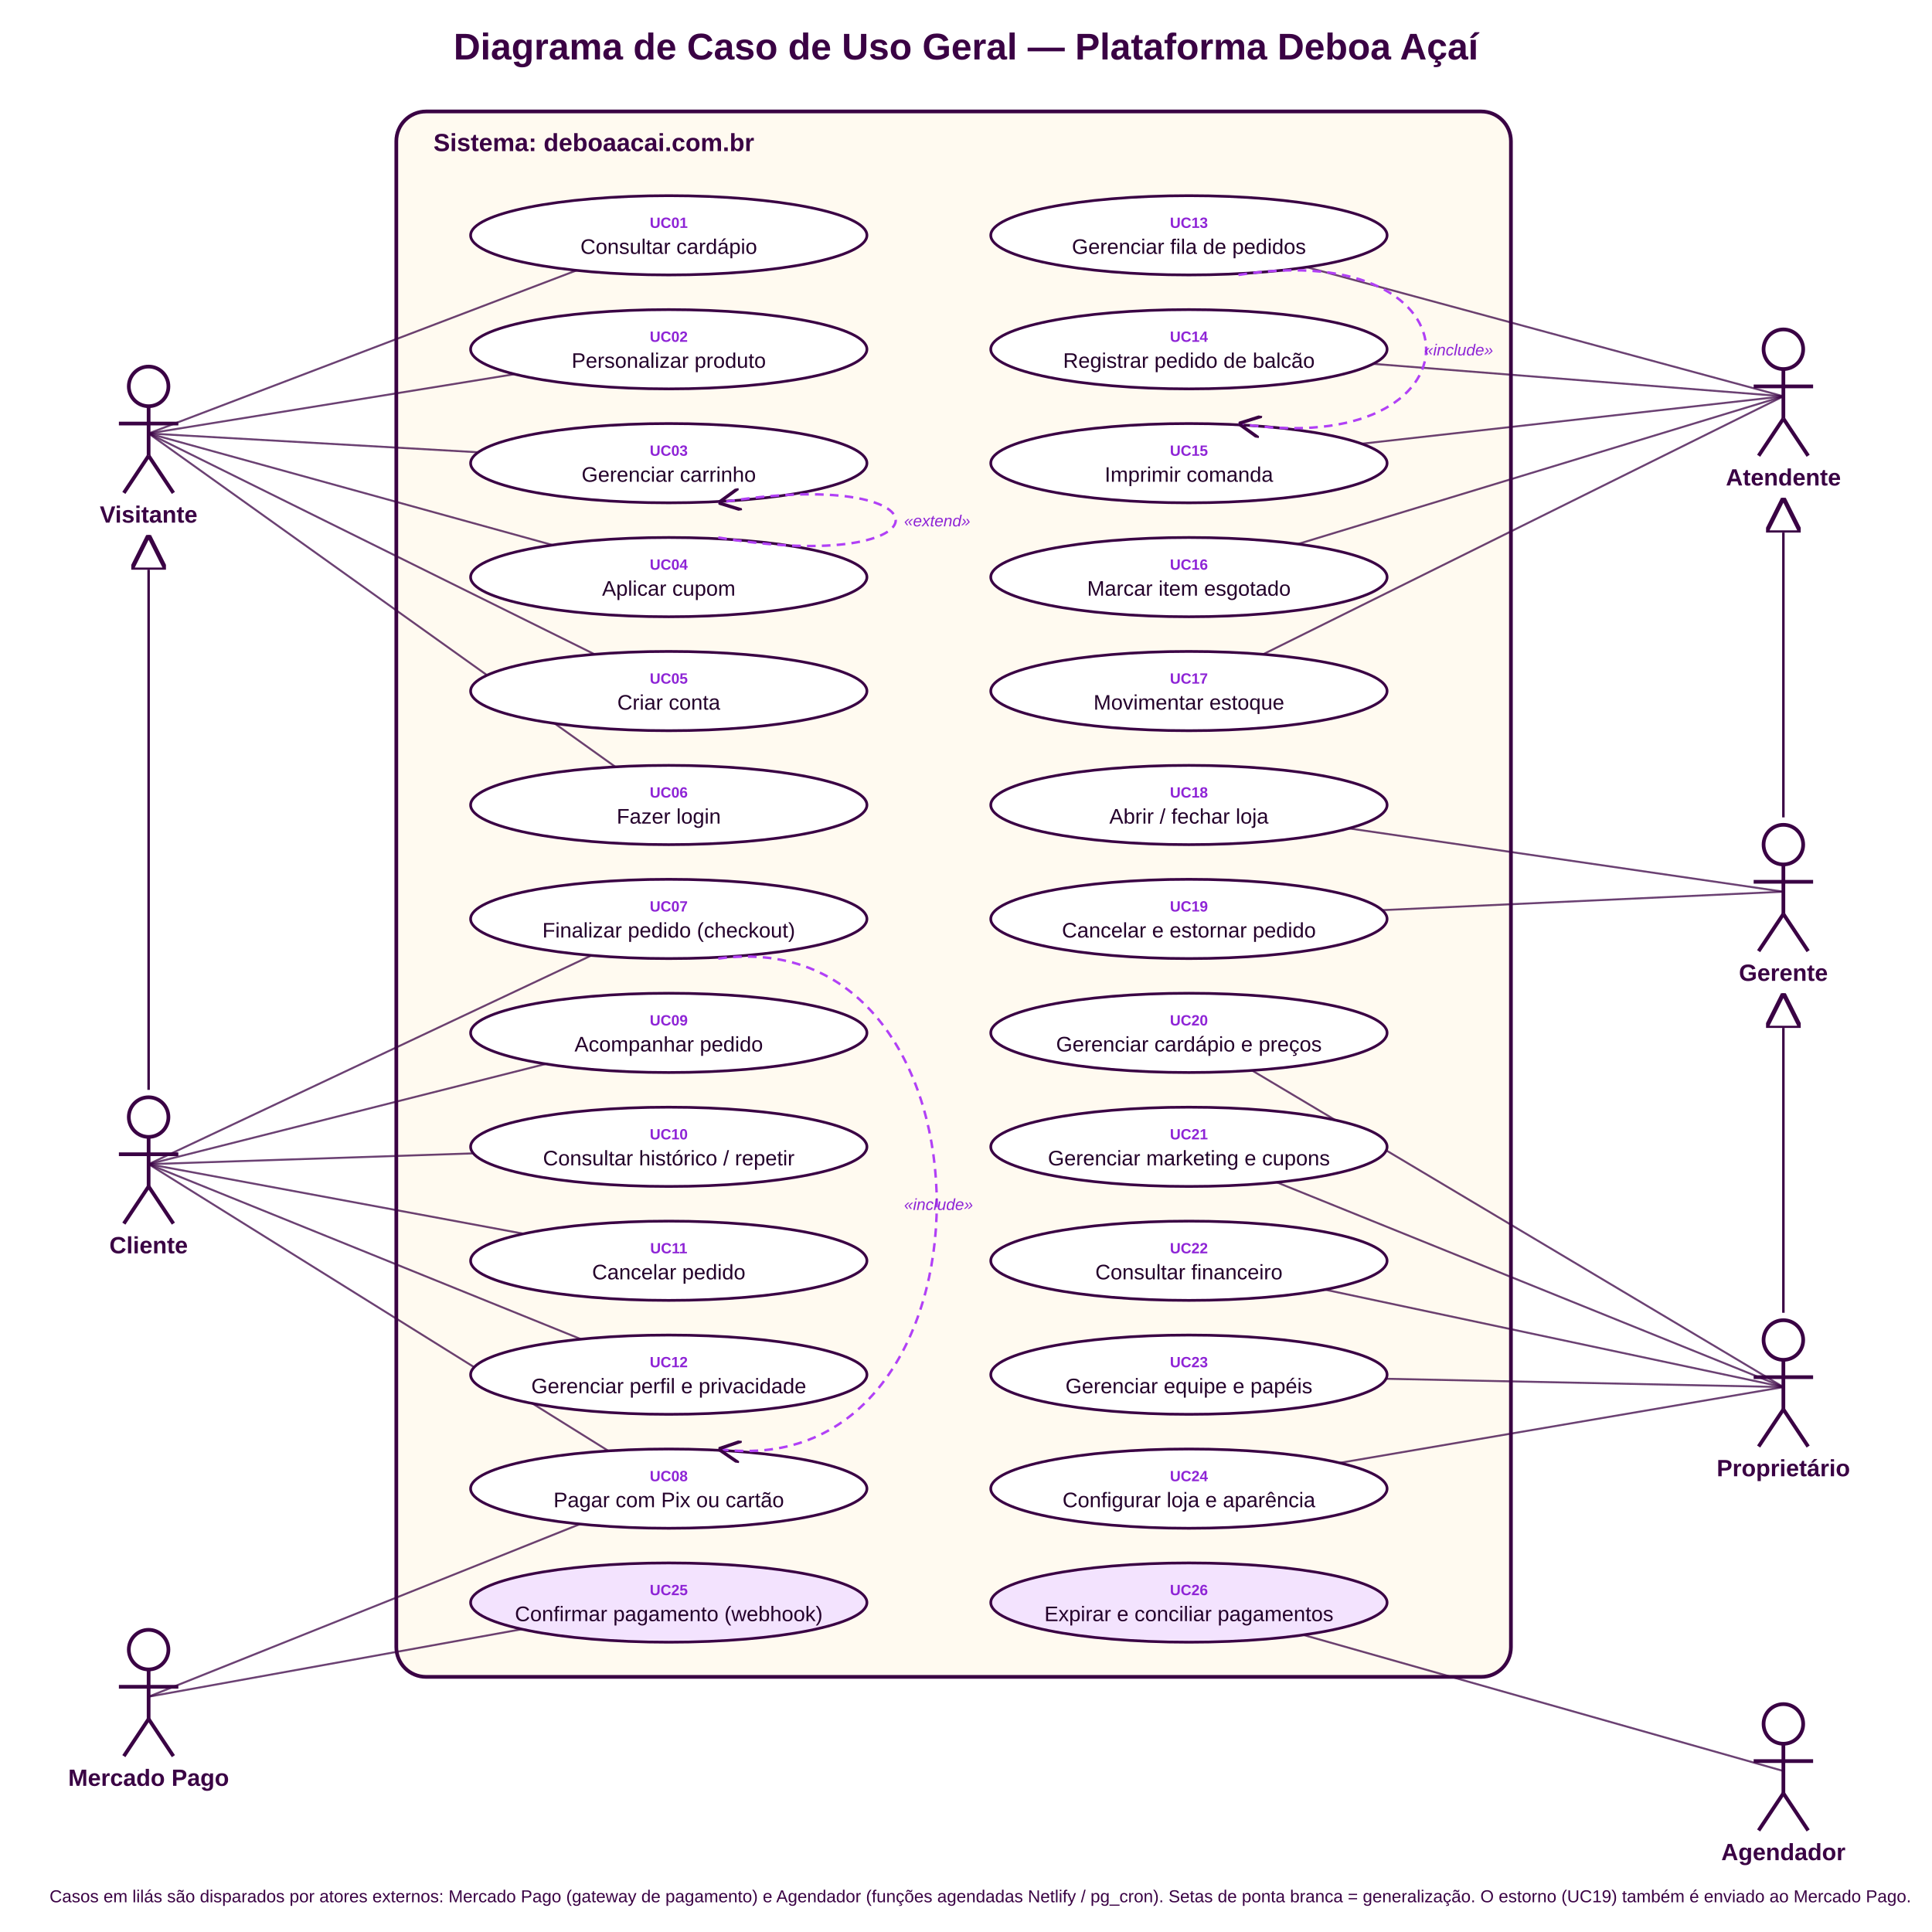
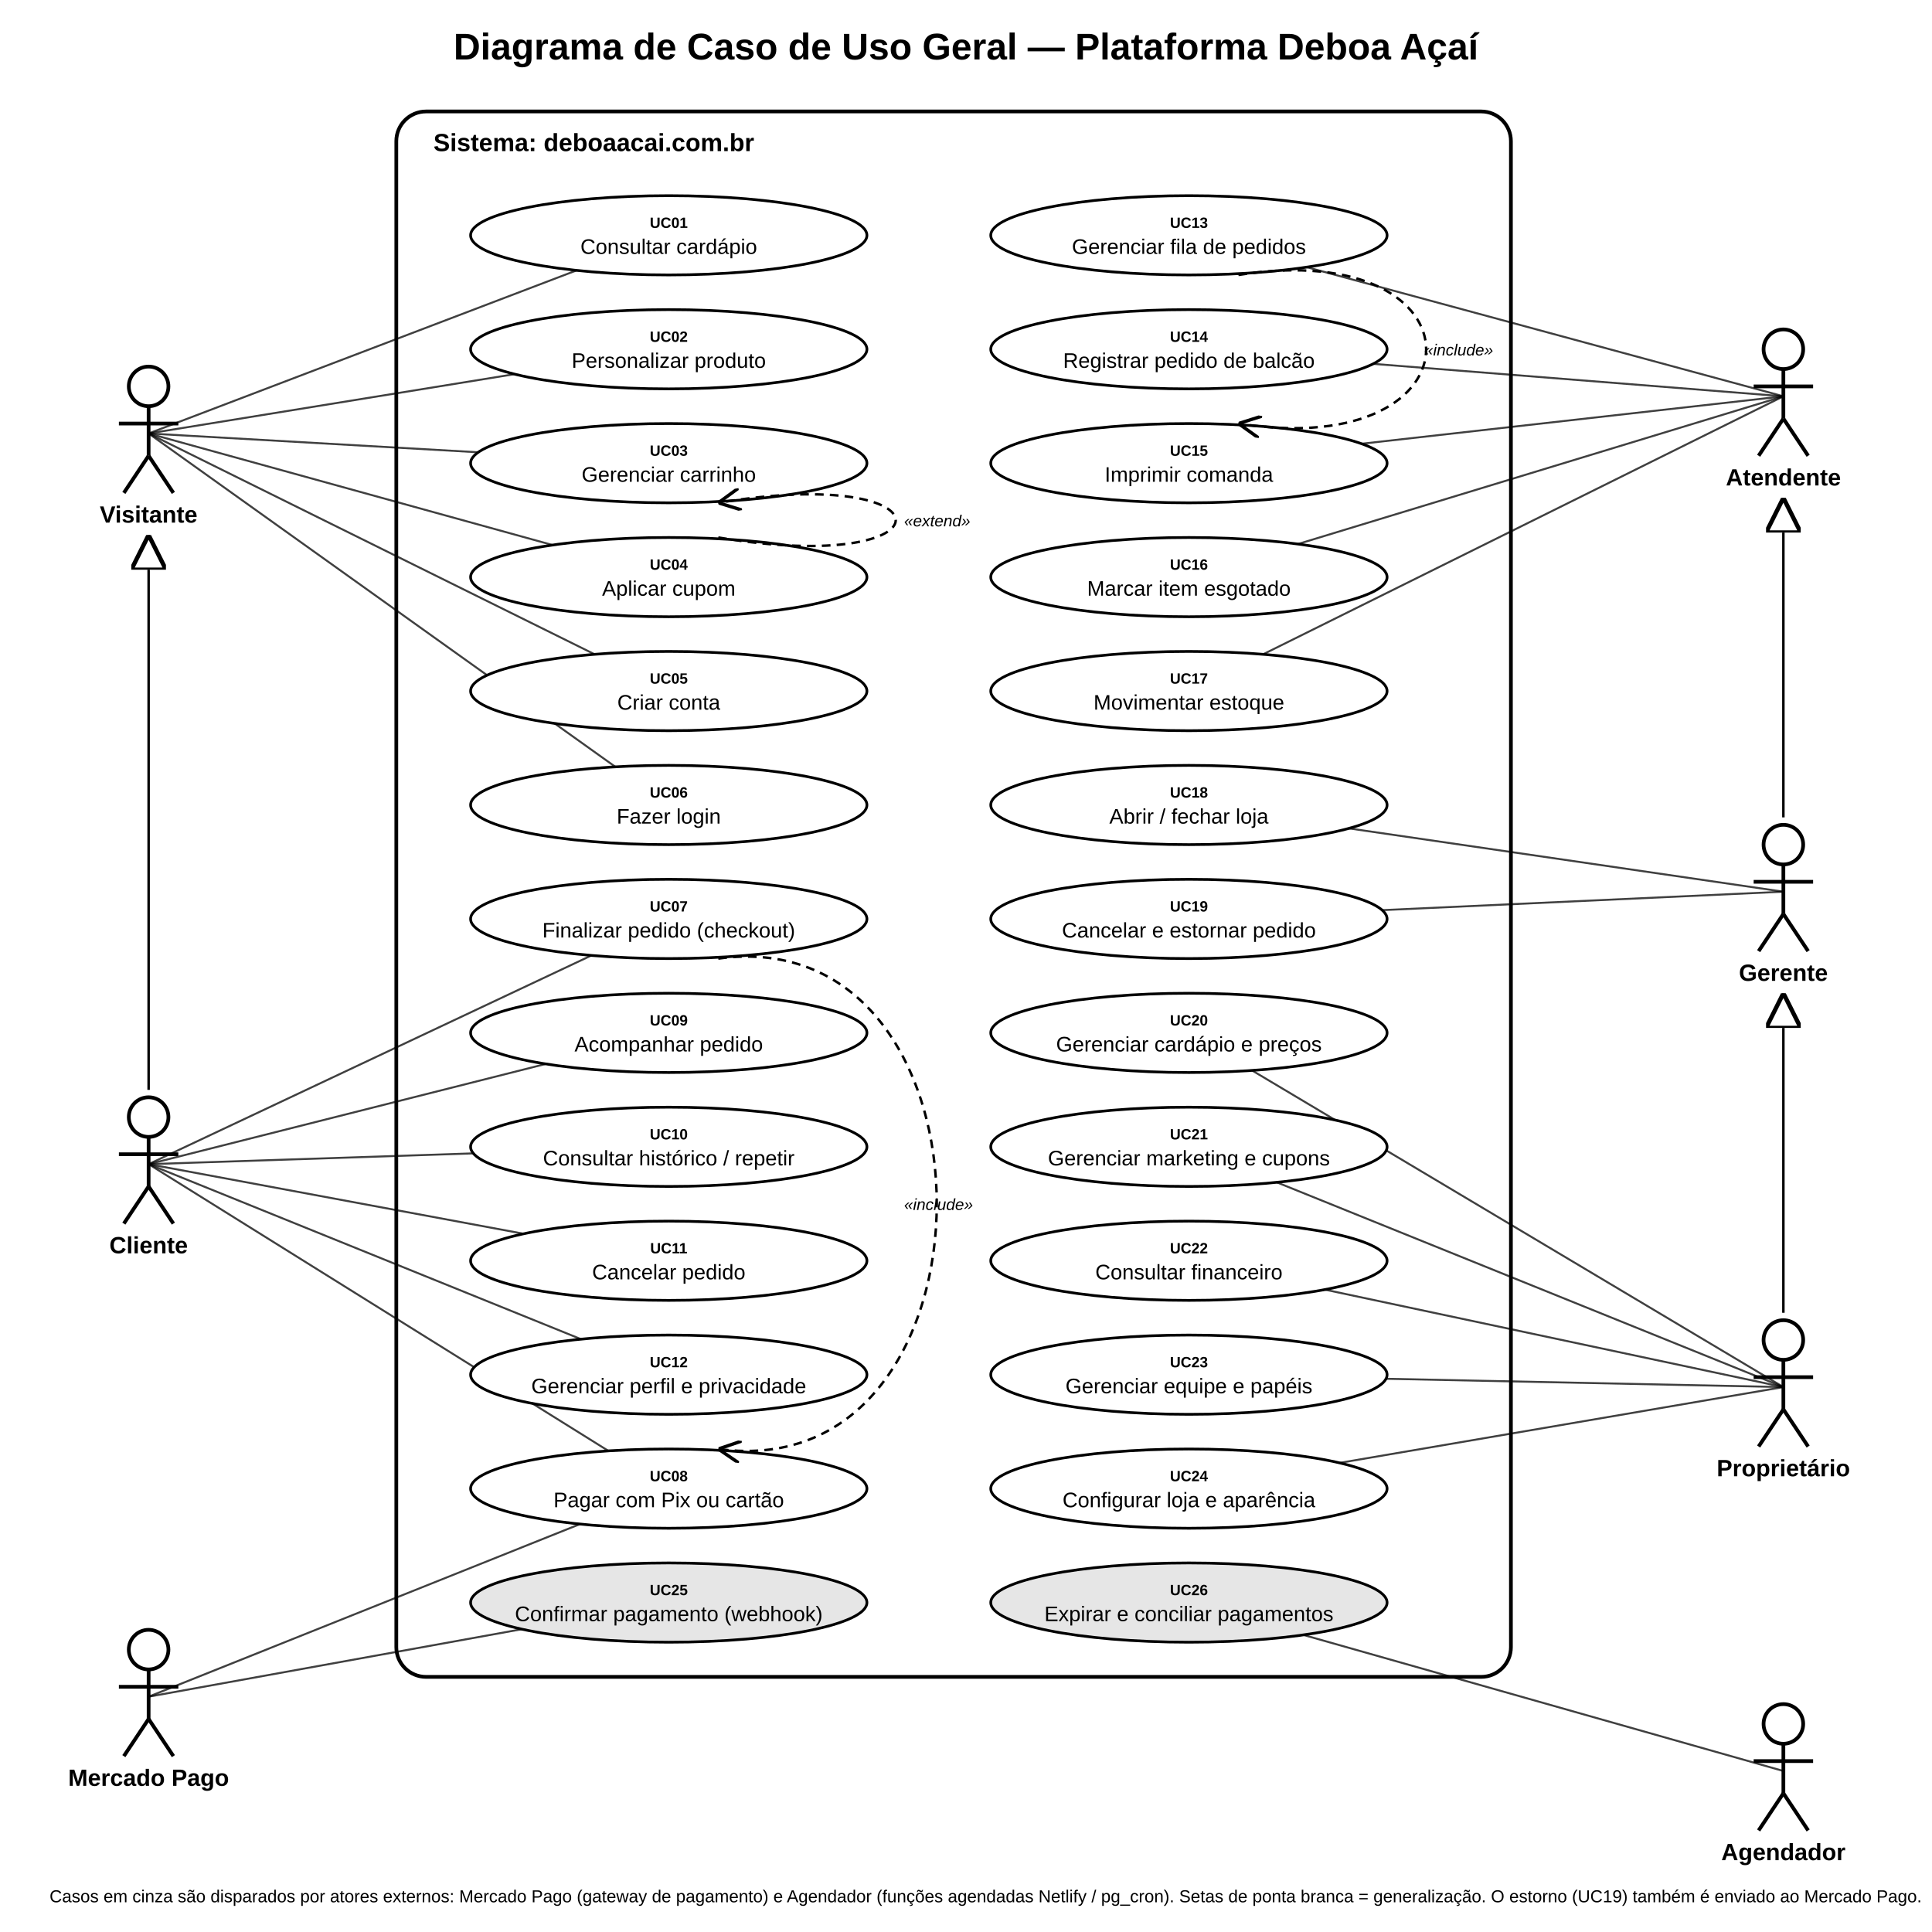
<svg xmlns="http://www.w3.org/2000/svg" width="1560" height="1560" viewBox="0 0 1560 1560" font-family="Rubik, Arial, sans-serif">
  <defs>
    <marker id="seta" viewBox="0 0 10 10" refX="10" refY="5" markerWidth="9" markerHeight="9" orient="auto-start-reverse">
-       <path d="M0,0 L10,5 L0,10" fill="none" stroke="#3a0244" stroke-width="1.5" />
+       <path d="M0,0 L10,5 L0,10" fill="none" stroke="#000000" stroke-width="1.5" />
    </marker>
    <marker id="heranca" viewBox="0 0 12 12" refX="12" refY="6" markerWidth="14" markerHeight="14" orient="auto-start-reverse">
-       <path d="M0,0 L12,6 L0,12 Z" fill="#fff" stroke="#3a0244" stroke-width="1.5" />
+       <path d="M0,0 L12,6 L0,12 Z" fill="#fff" stroke="#000000" stroke-width="1.5" />
    </marker>
  </defs>
  <style>
-     .uc { font-size: 17px; fill: #24012b; }
-     .id { font-size: 12px; fill: #8e24d6; font-weight: 700; }
-     .ator { font-size: 19px; font-weight: 700; fill: #3a0244; }
-     .rot { font-size: 13px; fill: #8e24d6; font-style: italic; }
+     .uc { font-size: 17px; fill: #000000; }
+     .id { font-size: 12px; fill: #000000; font-weight: 700; }
+     .ator { font-size: 19px; font-weight: 700; fill: #000000; }
+     .rot { font-size: 13px; fill: #000000; font-style: italic; }
  </style>
  <rect width="1560" height="1560" fill="#fff" />
-   <text x="780.0" y="48" text-anchor="middle" font-size="30" font-weight="700" fill="#3a0244">Diagrama de Caso de Uso Geral — Plataforma Deboa Açaí</text>
-   <rect x="320" y="90" width="900" height="1264" rx="24" fill="#fffaf0" stroke="#3a0244" stroke-width="3" />
-   <text x="350" y="122" font-size="20" font-weight="700" fill="#3a0244">Sistema: deboaacai.com.br</text>
-   <line x1="120" y1="350" x2="465.6" y2="218.3" stroke="#3a0244" stroke-width="1.6" opacity="0.75" />
-   <line x1="120" y1="350" x2="415.6" y2="302.1" stroke="#3a0244" stroke-width="1.6" opacity="0.75" />
-   <line x1="120" y1="350" x2="386.2" y2="365.2" stroke="#3a0244" stroke-width="1.6" opacity="0.75" />
-   <line x1="120" y1="350" x2="446.2" y2="440.1" stroke="#3a0244" stroke-width="1.6" opacity="0.75" />
-   <line x1="120" y1="350" x2="480.1" y2="528.3" stroke="#3a0244" stroke-width="1.6" opacity="0.75" />
-   <line x1="120" y1="350" x2="496.9" y2="619.2" stroke="#3a0244" stroke-width="1.6" opacity="0.75" />
-   <line x1="120" y1="940" x2="477.5" y2="771.5" stroke="#3a0244" stroke-width="1.6" opacity="0.75" />
-   <line x1="120" y1="940" x2="491.2" y2="1171.5" stroke="#3a0244" stroke-width="1.6" opacity="0.75" />
-   <line x1="120" y1="940" x2="440.6" y2="859.1" stroke="#3a0244" stroke-width="1.6" opacity="0.75" />
-   <line x1="120" y1="940" x2="382.2" y2="931.3" stroke="#3a0244" stroke-width="1.6" opacity="0.75" />
-   <line x1="120" y1="940" x2="422.8" y2="996.2" stroke="#3a0244" stroke-width="1.6" opacity="0.75" />
-   <line x1="120" y1="940" x2="469.1" y2="1081.3" stroke="#3a0244" stroke-width="1.6" opacity="0.75" />
-   <line x1="1440" y1="320" x2="1055.0" y2="215.7" stroke="#3a0244" stroke-width="1.6" opacity="0.75" />
-   <line x1="1440" y1="320" x2="1108.8" y2="293.8" stroke="#3a0244" stroke-width="1.6" opacity="0.75" />
-   <line x1="1440" y1="320" x2="1099.5" y2="358.3" stroke="#3a0244" stroke-width="1.6" opacity="0.75" />
-   <line x1="1440" y1="320" x2="1047.9" y2="439.3" stroke="#3a0244" stroke-width="1.6" opacity="0.75" />
-   <line x1="1440" y1="320" x2="1019.9" y2="528.3" stroke="#3a0244" stroke-width="1.6" opacity="0.75" />
-   <line x1="1440" y1="720" x2="1089.3" y2="668.9" stroke="#3a0244" stroke-width="1.6" opacity="0.75" />
-   <line x1="1440" y1="720" x2="1116.0" y2="734.9" stroke="#3a0244" stroke-width="1.6" opacity="0.75" />
-   <line x1="1440" y1="1120" x2="1010.9" y2="864.3" stroke="#3a0244" stroke-width="1.6" opacity="0.75" />
-   <line x1="1440" y1="1120" x2="1031.0" y2="954.7" stroke="#3a0244" stroke-width="1.6" opacity="0.75" />
-   <line x1="1440" y1="1120" x2="1069.7" y2="1041.3" stroke="#3a0244" stroke-width="1.6" opacity="0.75" />
-   <line x1="1440" y1="1120" x2="1119.1" y2="1113.3" stroke="#3a0244" stroke-width="1.6" opacity="0.75" />
-   <line x1="1440" y1="1120" x2="1081.7" y2="1181.2" stroke="#3a0244" stroke-width="1.6" opacity="0.75" />
-   <line x1="120" y1="1370" x2="468.4" y2="1230.6" stroke="#3a0244" stroke-width="1.6" opacity="0.75" />
-   <line x1="120" y1="1370" x2="421.4" y2="1315.5" stroke="#3a0244" stroke-width="1.6" opacity="0.75" />
-   <line x1="1440" y1="1430" x2="1052.3" y2="1320.1" stroke="#3a0244" stroke-width="1.6" opacity="0.75" />
-   <line x1="120" y1="880" x2="120" y2="432" stroke="#3a0244" stroke-width="2" marker-end="url(#heranca)" />
-   <line x1="1440" y1="660" x2="1440" y2="402" stroke="#3a0244" stroke-width="2" marker-end="url(#heranca)" />
-   <line x1="1440" y1="1060" x2="1440" y2="802" stroke="#3a0244" stroke-width="2" marker-end="url(#heranca)" />
-   <ellipse cx="540" cy="190" rx="160" ry="32" fill="#fff" stroke="#3a0244" stroke-width="2.2" />
+   <text x="780.0" y="48" text-anchor="middle" font-size="30" font-weight="700" fill="#000000">Diagrama de Caso de Uso Geral — Plataforma Deboa Açaí</text>
+   <rect x="320" y="90" width="900" height="1264" rx="24" fill="#ffffff" stroke="#000000" stroke-width="3" />
+   <text x="350" y="122" font-size="20" font-weight="700" fill="#000000">Sistema: deboaacai.com.br</text>
+   <line x1="120" y1="350" x2="465.6" y2="218.3" stroke="#000000" stroke-width="1.6" opacity="0.75" />
+   <line x1="120" y1="350" x2="415.6" y2="302.1" stroke="#000000" stroke-width="1.6" opacity="0.75" />
+   <line x1="120" y1="350" x2="386.2" y2="365.2" stroke="#000000" stroke-width="1.6" opacity="0.75" />
+   <line x1="120" y1="350" x2="446.2" y2="440.1" stroke="#000000" stroke-width="1.6" opacity="0.75" />
+   <line x1="120" y1="350" x2="480.1" y2="528.3" stroke="#000000" stroke-width="1.6" opacity="0.75" />
+   <line x1="120" y1="350" x2="496.9" y2="619.2" stroke="#000000" stroke-width="1.6" opacity="0.75" />
+   <line x1="120" y1="940" x2="477.5" y2="771.5" stroke="#000000" stroke-width="1.6" opacity="0.75" />
+   <line x1="120" y1="940" x2="491.2" y2="1171.5" stroke="#000000" stroke-width="1.6" opacity="0.75" />
+   <line x1="120" y1="940" x2="440.6" y2="859.1" stroke="#000000" stroke-width="1.6" opacity="0.75" />
+   <line x1="120" y1="940" x2="382.2" y2="931.3" stroke="#000000" stroke-width="1.6" opacity="0.75" />
+   <line x1="120" y1="940" x2="422.8" y2="996.2" stroke="#000000" stroke-width="1.6" opacity="0.75" />
+   <line x1="120" y1="940" x2="469.1" y2="1081.3" stroke="#000000" stroke-width="1.6" opacity="0.75" />
+   <line x1="1440" y1="320" x2="1055.0" y2="215.7" stroke="#000000" stroke-width="1.6" opacity="0.75" />
+   <line x1="1440" y1="320" x2="1108.8" y2="293.8" stroke="#000000" stroke-width="1.6" opacity="0.75" />
+   <line x1="1440" y1="320" x2="1099.5" y2="358.3" stroke="#000000" stroke-width="1.6" opacity="0.75" />
+   <line x1="1440" y1="320" x2="1047.9" y2="439.3" stroke="#000000" stroke-width="1.6" opacity="0.75" />
+   <line x1="1440" y1="320" x2="1019.9" y2="528.3" stroke="#000000" stroke-width="1.6" opacity="0.75" />
+   <line x1="1440" y1="720" x2="1089.3" y2="668.9" stroke="#000000" stroke-width="1.6" opacity="0.75" />
+   <line x1="1440" y1="720" x2="1116.0" y2="734.9" stroke="#000000" stroke-width="1.6" opacity="0.75" />
+   <line x1="1440" y1="1120" x2="1010.9" y2="864.3" stroke="#000000" stroke-width="1.6" opacity="0.75" />
+   <line x1="1440" y1="1120" x2="1031.0" y2="954.7" stroke="#000000" stroke-width="1.6" opacity="0.75" />
+   <line x1="1440" y1="1120" x2="1069.7" y2="1041.3" stroke="#000000" stroke-width="1.6" opacity="0.75" />
+   <line x1="1440" y1="1120" x2="1119.1" y2="1113.3" stroke="#000000" stroke-width="1.6" opacity="0.75" />
+   <line x1="1440" y1="1120" x2="1081.7" y2="1181.2" stroke="#000000" stroke-width="1.6" opacity="0.75" />
+   <line x1="120" y1="1370" x2="468.4" y2="1230.6" stroke="#000000" stroke-width="1.6" opacity="0.75" />
+   <line x1="120" y1="1370" x2="421.4" y2="1315.5" stroke="#000000" stroke-width="1.6" opacity="0.75" />
+   <line x1="1440" y1="1430" x2="1052.3" y2="1320.1" stroke="#000000" stroke-width="1.6" opacity="0.75" />
+   <line x1="120" y1="880" x2="120" y2="432" stroke="#000000" stroke-width="2" marker-end="url(#heranca)" />
+   <line x1="1440" y1="660" x2="1440" y2="402" stroke="#000000" stroke-width="2" marker-end="url(#heranca)" />
+   <line x1="1440" y1="1060" x2="1440" y2="802" stroke="#000000" stroke-width="2" marker-end="url(#heranca)" />
+   <ellipse cx="540" cy="190" rx="160" ry="32" fill="#fff" stroke="#000000" stroke-width="2.2" />
  <text x="540" y="184" text-anchor="middle" class="id">UC01</text>
  <text x="540" y="205" text-anchor="middle" class="uc">Consultar cardápio</text>
-   <ellipse cx="540" cy="282" rx="160" ry="32" fill="#fff" stroke="#3a0244" stroke-width="2.2" />
+   <ellipse cx="540" cy="282" rx="160" ry="32" fill="#fff" stroke="#000000" stroke-width="2.2" />
  <text x="540" y="276" text-anchor="middle" class="id">UC02</text>
  <text x="540" y="297" text-anchor="middle" class="uc">Personalizar produto</text>
-   <ellipse cx="540" cy="374" rx="160" ry="32" fill="#fff" stroke="#3a0244" stroke-width="2.2" />
+   <ellipse cx="540" cy="374" rx="160" ry="32" fill="#fff" stroke="#000000" stroke-width="2.2" />
  <text x="540" y="368" text-anchor="middle" class="id">UC03</text>
  <text x="540" y="389" text-anchor="middle" class="uc">Gerenciar carrinho</text>
-   <ellipse cx="540" cy="466" rx="160" ry="32" fill="#fff" stroke="#3a0244" stroke-width="2.2" />
+   <ellipse cx="540" cy="466" rx="160" ry="32" fill="#fff" stroke="#000000" stroke-width="2.2" />
  <text x="540" y="460" text-anchor="middle" class="id">UC04</text>
  <text x="540" y="481" text-anchor="middle" class="uc">Aplicar cupom</text>
-   <ellipse cx="540" cy="558" rx="160" ry="32" fill="#fff" stroke="#3a0244" stroke-width="2.2" />
+   <ellipse cx="540" cy="558" rx="160" ry="32" fill="#fff" stroke="#000000" stroke-width="2.2" />
  <text x="540" y="552" text-anchor="middle" class="id">UC05</text>
  <text x="540" y="573" text-anchor="middle" class="uc">Criar conta</text>
-   <ellipse cx="540" cy="650" rx="160" ry="32" fill="#fff" stroke="#3a0244" stroke-width="2.2" />
+   <ellipse cx="540" cy="650" rx="160" ry="32" fill="#fff" stroke="#000000" stroke-width="2.2" />
  <text x="540" y="644" text-anchor="middle" class="id">UC06</text>
  <text x="540" y="665" text-anchor="middle" class="uc">Fazer login</text>
-   <ellipse cx="540" cy="742" rx="160" ry="32" fill="#fff" stroke="#3a0244" stroke-width="2.2" />
+   <ellipse cx="540" cy="742" rx="160" ry="32" fill="#fff" stroke="#000000" stroke-width="2.2" />
  <text x="540" y="736" text-anchor="middle" class="id">UC07</text>
  <text x="540" y="757" text-anchor="middle" class="uc">Finalizar pedido (checkout)</text>
-   <ellipse cx="540" cy="834" rx="160" ry="32" fill="#fff" stroke="#3a0244" stroke-width="2.2" />
+   <ellipse cx="540" cy="834" rx="160" ry="32" fill="#fff" stroke="#000000" stroke-width="2.2" />
  <text x="540" y="828" text-anchor="middle" class="id">UC09</text>
  <text x="540" y="849" text-anchor="middle" class="uc">Acompanhar pedido</text>
-   <ellipse cx="540" cy="926" rx="160" ry="32" fill="#fff" stroke="#3a0244" stroke-width="2.2" />
+   <ellipse cx="540" cy="926" rx="160" ry="32" fill="#fff" stroke="#000000" stroke-width="2.2" />
  <text x="540" y="920" text-anchor="middle" class="id">UC10</text>
  <text x="540" y="941" text-anchor="middle" class="uc">Consultar histórico / repetir</text>
-   <ellipse cx="540" cy="1018" rx="160" ry="32" fill="#fff" stroke="#3a0244" stroke-width="2.2" />
+   <ellipse cx="540" cy="1018" rx="160" ry="32" fill="#fff" stroke="#000000" stroke-width="2.2" />
  <text x="540" y="1012" text-anchor="middle" class="id">UC11</text>
  <text x="540" y="1033" text-anchor="middle" class="uc">Cancelar pedido</text>
-   <ellipse cx="540" cy="1110" rx="160" ry="32" fill="#fff" stroke="#3a0244" stroke-width="2.2" />
+   <ellipse cx="540" cy="1110" rx="160" ry="32" fill="#fff" stroke="#000000" stroke-width="2.2" />
  <text x="540" y="1104" text-anchor="middle" class="id">UC12</text>
  <text x="540" y="1125" text-anchor="middle" class="uc">Gerenciar perfil e privacidade</text>
-   <ellipse cx="540" cy="1202" rx="160" ry="32" fill="#fff" stroke="#3a0244" stroke-width="2.2" />
+   <ellipse cx="540" cy="1202" rx="160" ry="32" fill="#fff" stroke="#000000" stroke-width="2.2" />
  <text x="540" y="1196" text-anchor="middle" class="id">UC08</text>
  <text x="540" y="1217" text-anchor="middle" class="uc">Pagar com Pix ou cartão</text>
-   <ellipse cx="540" cy="1294" rx="160" ry="32" fill="#f3e3fe" stroke="#3a0244" stroke-width="2.2" />
+   <ellipse cx="540" cy="1294" rx="160" ry="32" fill="#e6e6e6" stroke="#000000" stroke-width="2.2" />
  <text x="540" y="1288" text-anchor="middle" class="id">UC25</text>
  <text x="540" y="1309" text-anchor="middle" class="uc">Confirmar pagamento (webhook)</text>
-   <ellipse cx="960" cy="190" rx="160" ry="32" fill="#fff" stroke="#3a0244" stroke-width="2.2" />
+   <ellipse cx="960" cy="190" rx="160" ry="32" fill="#fff" stroke="#000000" stroke-width="2.2" />
  <text x="960" y="184" text-anchor="middle" class="id">UC13</text>
  <text x="960" y="205" text-anchor="middle" class="uc">Gerenciar fila de pedidos</text>
-   <ellipse cx="960" cy="282" rx="160" ry="32" fill="#fff" stroke="#3a0244" stroke-width="2.2" />
+   <ellipse cx="960" cy="282" rx="160" ry="32" fill="#fff" stroke="#000000" stroke-width="2.2" />
  <text x="960" y="276" text-anchor="middle" class="id">UC14</text>
  <text x="960" y="297" text-anchor="middle" class="uc">Registrar pedido de balcão</text>
-   <ellipse cx="960" cy="374" rx="160" ry="32" fill="#fff" stroke="#3a0244" stroke-width="2.2" />
+   <ellipse cx="960" cy="374" rx="160" ry="32" fill="#fff" stroke="#000000" stroke-width="2.2" />
  <text x="960" y="368" text-anchor="middle" class="id">UC15</text>
  <text x="960" y="389" text-anchor="middle" class="uc">Imprimir comanda</text>
-   <ellipse cx="960" cy="466" rx="160" ry="32" fill="#fff" stroke="#3a0244" stroke-width="2.2" />
+   <ellipse cx="960" cy="466" rx="160" ry="32" fill="#fff" stroke="#000000" stroke-width="2.2" />
  <text x="960" y="460" text-anchor="middle" class="id">UC16</text>
  <text x="960" y="481" text-anchor="middle" class="uc">Marcar item esgotado</text>
-   <ellipse cx="960" cy="558" rx="160" ry="32" fill="#fff" stroke="#3a0244" stroke-width="2.2" />
+   <ellipse cx="960" cy="558" rx="160" ry="32" fill="#fff" stroke="#000000" stroke-width="2.2" />
  <text x="960" y="552" text-anchor="middle" class="id">UC17</text>
  <text x="960" y="573" text-anchor="middle" class="uc">Movimentar estoque</text>
-   <ellipse cx="960" cy="650" rx="160" ry="32" fill="#fff" stroke="#3a0244" stroke-width="2.2" />
+   <ellipse cx="960" cy="650" rx="160" ry="32" fill="#fff" stroke="#000000" stroke-width="2.2" />
  <text x="960" y="644" text-anchor="middle" class="id">UC18</text>
  <text x="960" y="665" text-anchor="middle" class="uc">Abrir / fechar loja</text>
-   <ellipse cx="960" cy="742" rx="160" ry="32" fill="#fff" stroke="#3a0244" stroke-width="2.2" />
+   <ellipse cx="960" cy="742" rx="160" ry="32" fill="#fff" stroke="#000000" stroke-width="2.2" />
  <text x="960" y="736" text-anchor="middle" class="id">UC19</text>
  <text x="960" y="757" text-anchor="middle" class="uc">Cancelar e estornar pedido</text>
-   <ellipse cx="960" cy="834" rx="160" ry="32" fill="#fff" stroke="#3a0244" stroke-width="2.2" />
+   <ellipse cx="960" cy="834" rx="160" ry="32" fill="#fff" stroke="#000000" stroke-width="2.2" />
  <text x="960" y="828" text-anchor="middle" class="id">UC20</text>
  <text x="960" y="849" text-anchor="middle" class="uc">Gerenciar cardápio e preços</text>
-   <ellipse cx="960" cy="926" rx="160" ry="32" fill="#fff" stroke="#3a0244" stroke-width="2.2" />
+   <ellipse cx="960" cy="926" rx="160" ry="32" fill="#fff" stroke="#000000" stroke-width="2.2" />
  <text x="960" y="920" text-anchor="middle" class="id">UC21</text>
  <text x="960" y="941" text-anchor="middle" class="uc">Gerenciar marketing e cupons</text>
-   <ellipse cx="960" cy="1018" rx="160" ry="32" fill="#fff" stroke="#3a0244" stroke-width="2.2" />
+   <ellipse cx="960" cy="1018" rx="160" ry="32" fill="#fff" stroke="#000000" stroke-width="2.2" />
  <text x="960" y="1012" text-anchor="middle" class="id">UC22</text>
  <text x="960" y="1033" text-anchor="middle" class="uc">Consultar financeiro</text>
-   <ellipse cx="960" cy="1110" rx="160" ry="32" fill="#fff" stroke="#3a0244" stroke-width="2.2" />
+   <ellipse cx="960" cy="1110" rx="160" ry="32" fill="#fff" stroke="#000000" stroke-width="2.2" />
  <text x="960" y="1104" text-anchor="middle" class="id">UC23</text>
  <text x="960" y="1125" text-anchor="middle" class="uc">Gerenciar equipe e papéis</text>
-   <ellipse cx="960" cy="1202" rx="160" ry="32" fill="#fff" stroke="#3a0244" stroke-width="2.2" />
+   <ellipse cx="960" cy="1202" rx="160" ry="32" fill="#fff" stroke="#000000" stroke-width="2.2" />
  <text x="960" y="1196" text-anchor="middle" class="id">UC24</text>
  <text x="960" y="1217" text-anchor="middle" class="uc">Configurar loja e aparência</text>
-   <ellipse cx="960" cy="1294" rx="160" ry="32" fill="#f3e3fe" stroke="#3a0244" stroke-width="2.2" />
+   <ellipse cx="960" cy="1294" rx="160" ry="32" fill="#e6e6e6" stroke="#000000" stroke-width="2.2" />
  <text x="960" y="1288" text-anchor="middle" class="id">UC26</text>
  <text x="960" y="1309" text-anchor="middle" class="uc">Expirar e conciliar pagamentos</text>
-   <path d="M580.0,774.0 C815.2,742 815.2,1202 580.0,1170.0" fill="none" stroke="#b140f6" stroke-width="2" stroke-dasharray="7 5" marker-end="url(#seta)" />
+   <path d="M580.0,774.0 C815.2,742 815.2,1202 580.0,1170.0" fill="none" stroke="#000000" stroke-width="2" stroke-dasharray="7 5" marker-end="url(#seta)" />
  <text x="730" y="977.0" class="rot">«include»</text>
-   <path d="M580.0,434.0 C771.04,466 771.04,374 580.0,406.0" fill="none" stroke="#b140f6" stroke-width="2" stroke-dasharray="7 5" marker-end="url(#seta)" />
+   <path d="M580.0,434.0 C771.04,466 771.04,374 580.0,406.0" fill="none" stroke="#000000" stroke-width="2" stroke-dasharray="7 5" marker-end="url(#seta)" />
  <text x="730" y="425.0" class="rot">«extend»</text>
-   <path d="M1000.0,222.0 C1202.08,190 1202.08,374 1000.0,342.0" fill="none" stroke="#b140f6" stroke-width="2" stroke-dasharray="7 5" marker-end="url(#seta)" />
+   <path d="M1000.0,222.0 C1202.08,190 1202.08,374 1000.0,342.0" fill="none" stroke="#000000" stroke-width="2" stroke-dasharray="7 5" marker-end="url(#seta)" />
  <text x="1150" y="287.0" class="rot">«include»</text>
-   <g stroke="#3a0244" stroke-width="3" fill="none">
+   <g stroke="#000000" stroke-width="3" fill="none">
    <circle cx="120" cy="312" r="16" fill="#fff" />
    <line x1="120" y1="328" x2="120" y2="368" />
    <line x1="96" y1="342" x2="144" y2="342" />
    <line x1="120" y1="368" x2="100" y2="398" />
    <line x1="120" y1="368" x2="140" y2="398" />
  </g>
  <text x="120" y="422" text-anchor="middle" class="ator">Visitante</text>
-   <g stroke="#3a0244" stroke-width="3" fill="none">
+   <g stroke="#000000" stroke-width="3" fill="none">
    <circle cx="120" cy="902" r="16" fill="#fff" />
    <line x1="120" y1="918" x2="120" y2="958" />
    <line x1="96" y1="932" x2="144" y2="932" />
    <line x1="120" y1="958" x2="100" y2="988" />
    <line x1="120" y1="958" x2="140" y2="988" />
  </g>
  <text x="120" y="1012" text-anchor="middle" class="ator">Cliente</text>
-   <g stroke="#3a0244" stroke-width="3" fill="none">
+   <g stroke="#000000" stroke-width="3" fill="none">
    <circle cx="120" cy="1332" r="16" fill="#fff" />
    <line x1="120" y1="1348" x2="120" y2="1388" />
    <line x1="96" y1="1362" x2="144" y2="1362" />
    <line x1="120" y1="1388" x2="100" y2="1418" />
    <line x1="120" y1="1388" x2="140" y2="1418" />
  </g>
  <text x="120" y="1442" text-anchor="middle" class="ator">Mercado Pago</text>
-   <g stroke="#3a0244" stroke-width="3" fill="none">
+   <g stroke="#000000" stroke-width="3" fill="none">
    <circle cx="1440" cy="282" r="16" fill="#fff" />
    <line x1="1440" y1="298" x2="1440" y2="338" />
    <line x1="1416" y1="312" x2="1464" y2="312" />
    <line x1="1440" y1="338" x2="1420" y2="368" />
    <line x1="1440" y1="338" x2="1460" y2="368" />
  </g>
  <text x="1440" y="392" text-anchor="middle" class="ator">Atendente</text>
-   <g stroke="#3a0244" stroke-width="3" fill="none">
+   <g stroke="#000000" stroke-width="3" fill="none">
    <circle cx="1440" cy="682" r="16" fill="#fff" />
    <line x1="1440" y1="698" x2="1440" y2="738" />
    <line x1="1416" y1="712" x2="1464" y2="712" />
    <line x1="1440" y1="738" x2="1420" y2="768" />
    <line x1="1440" y1="738" x2="1460" y2="768" />
  </g>
  <text x="1440" y="792" text-anchor="middle" class="ator">Gerente</text>
-   <g stroke="#3a0244" stroke-width="3" fill="none">
+   <g stroke="#000000" stroke-width="3" fill="none">
    <circle cx="1440" cy="1082" r="16" fill="#fff" />
    <line x1="1440" y1="1098" x2="1440" y2="1138" />
    <line x1="1416" y1="1112" x2="1464" y2="1112" />
    <line x1="1440" y1="1138" x2="1420" y2="1168" />
    <line x1="1440" y1="1138" x2="1460" y2="1168" />
  </g>
  <text x="1440" y="1192" text-anchor="middle" class="ator">Proprietário</text>
-   <g stroke="#3a0244" stroke-width="3" fill="none">
+   <g stroke="#000000" stroke-width="3" fill="none">
    <circle cx="1440" cy="1392" r="16" fill="#fff" />
    <line x1="1440" y1="1408" x2="1440" y2="1448" />
    <line x1="1416" y1="1422" x2="1464" y2="1422" />
    <line x1="1440" y1="1448" x2="1420" y2="1478" />
    <line x1="1440" y1="1448" x2="1460" y2="1478" />
  </g>
  <text x="1440" y="1502" text-anchor="middle" class="ator">Agendador</text>
-   <text x="40" y="1536" font-size="14" fill="#3a0244">Casos em lilás são disparados por atores externos: Mercado Pago (gateway de pagamento) e Agendador (funções agendadas Netlify / pg_cron). Setas de ponta branca = generalização. O estorno (UC19) também é enviado ao Mercado Pago.</text>
+   <text x="40" y="1536" font-size="14" fill="#000000">Casos em cinza são disparados por atores externos: Mercado Pago (gateway de pagamento) e Agendador (funções agendadas Netlify / pg_cron). Setas de ponta branca = generalização. O estorno (UC19) também é enviado ao Mercado Pago.</text>
</svg>
